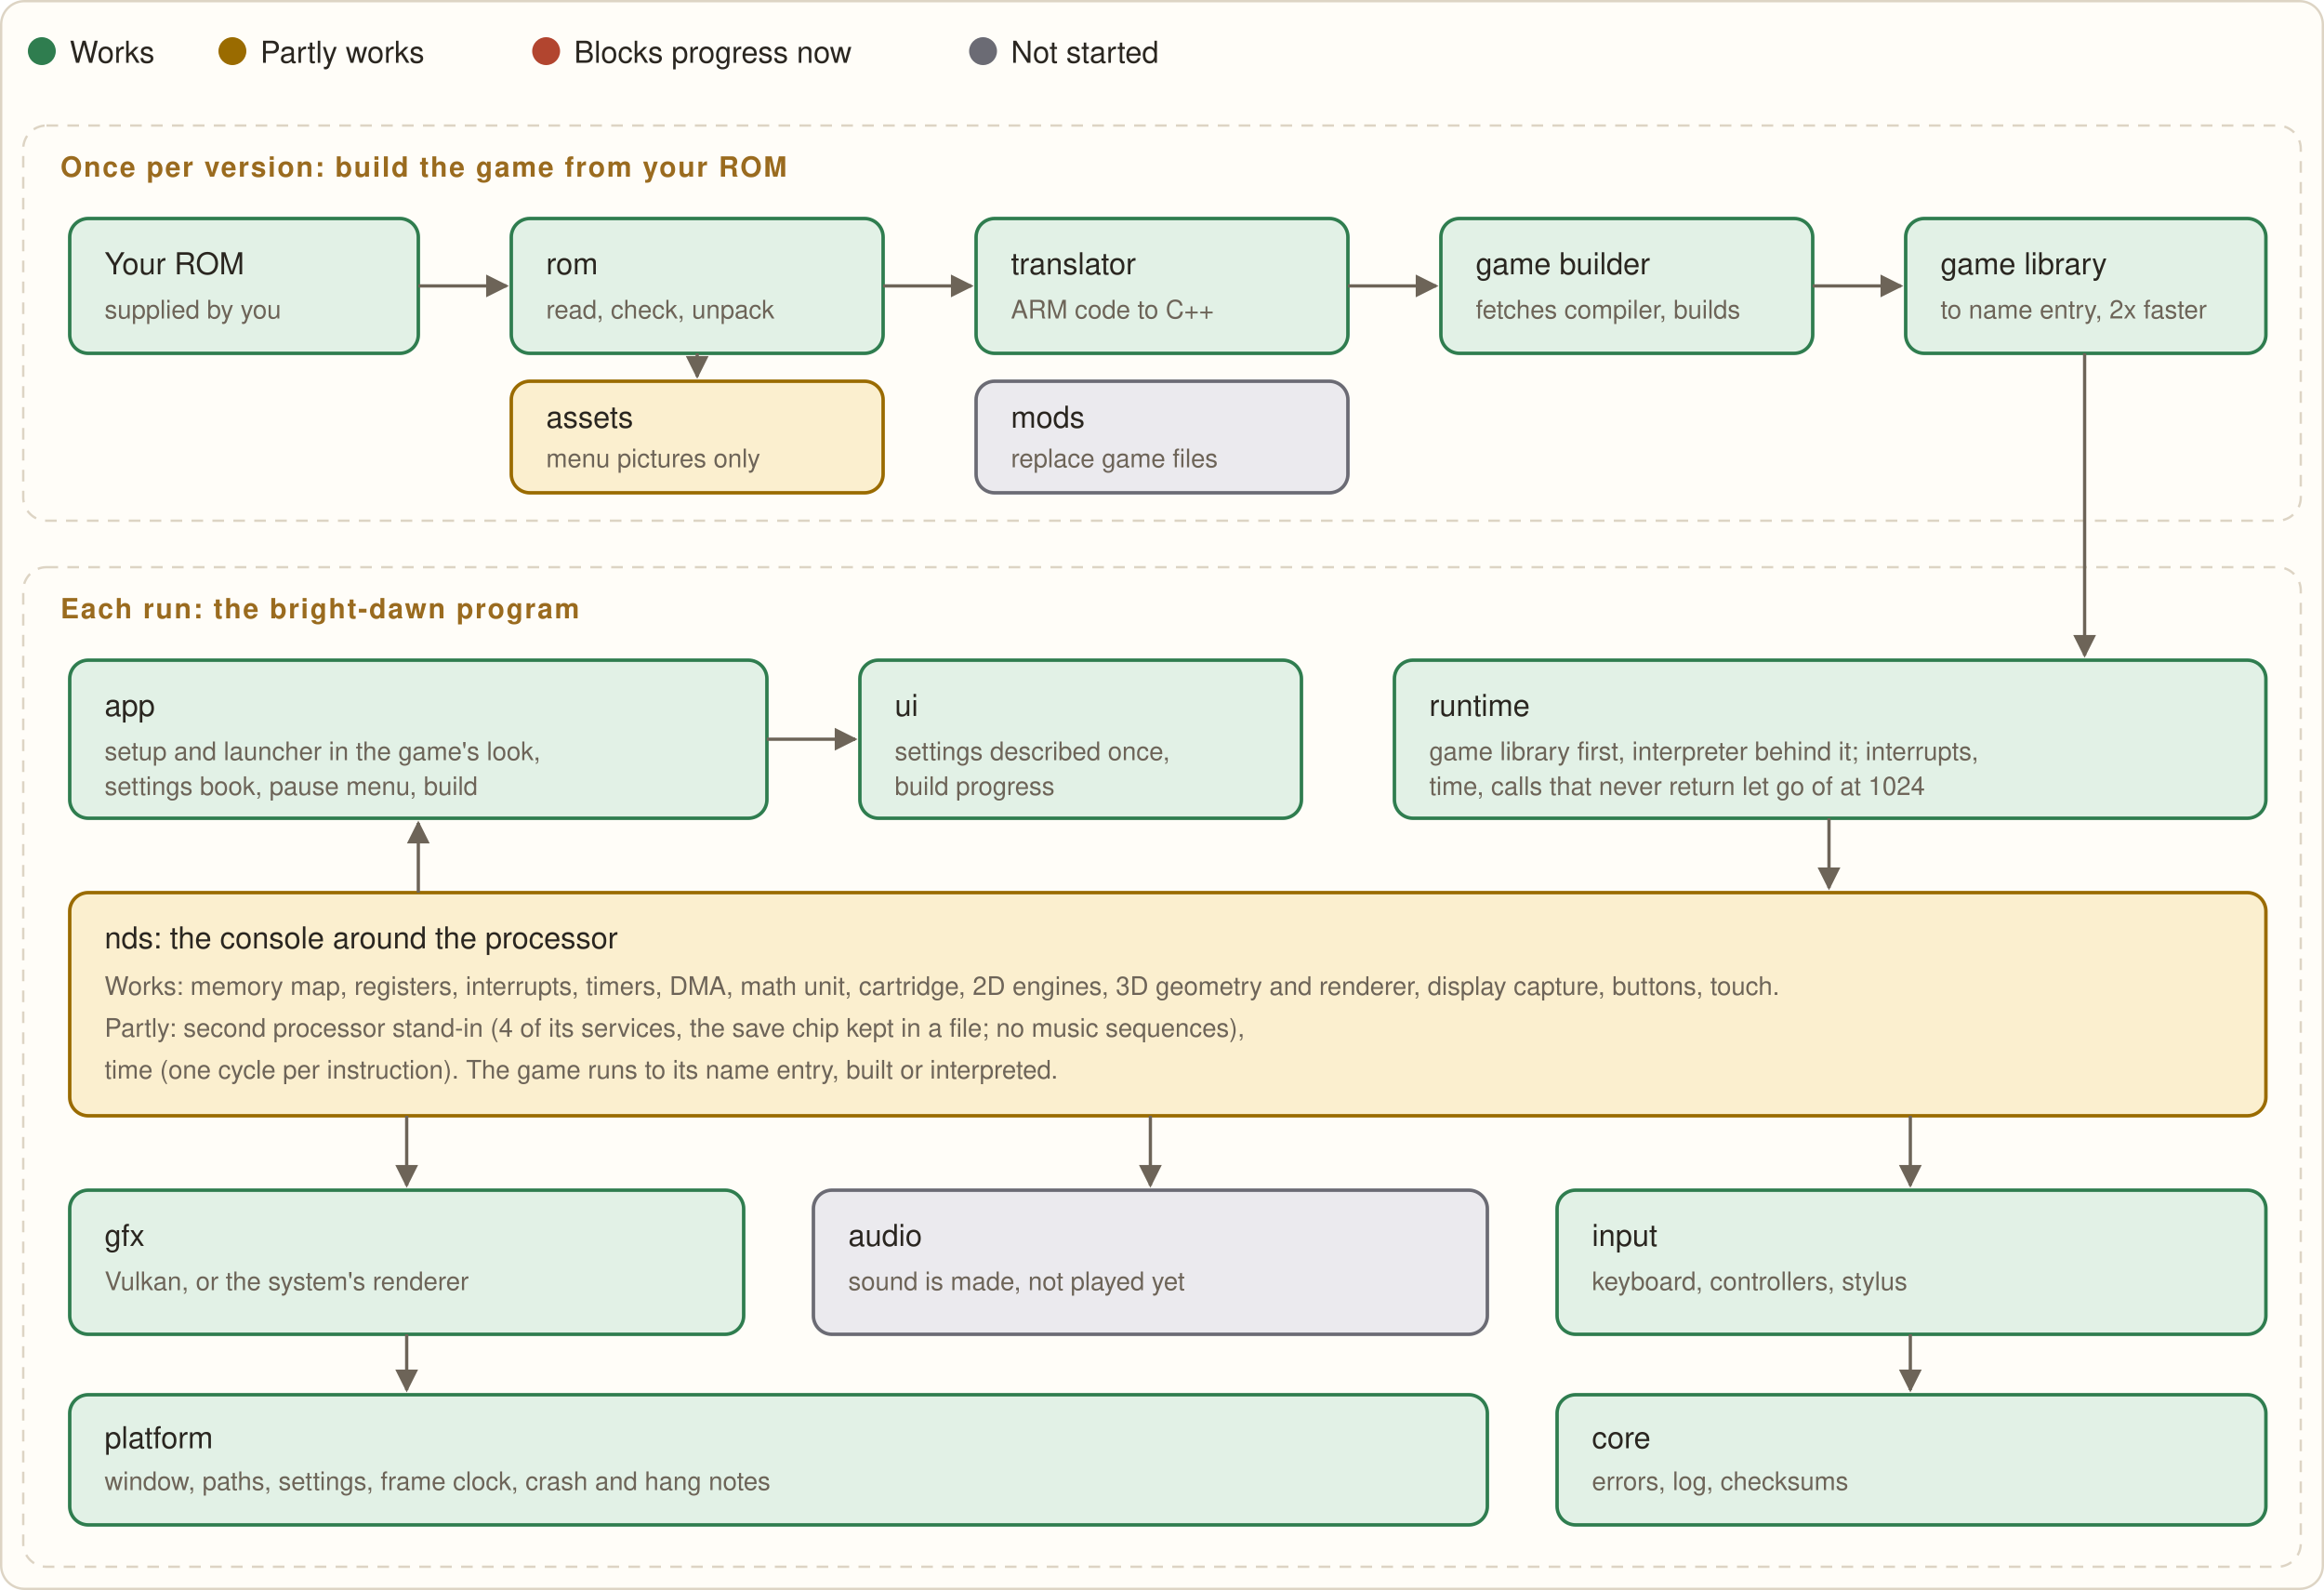
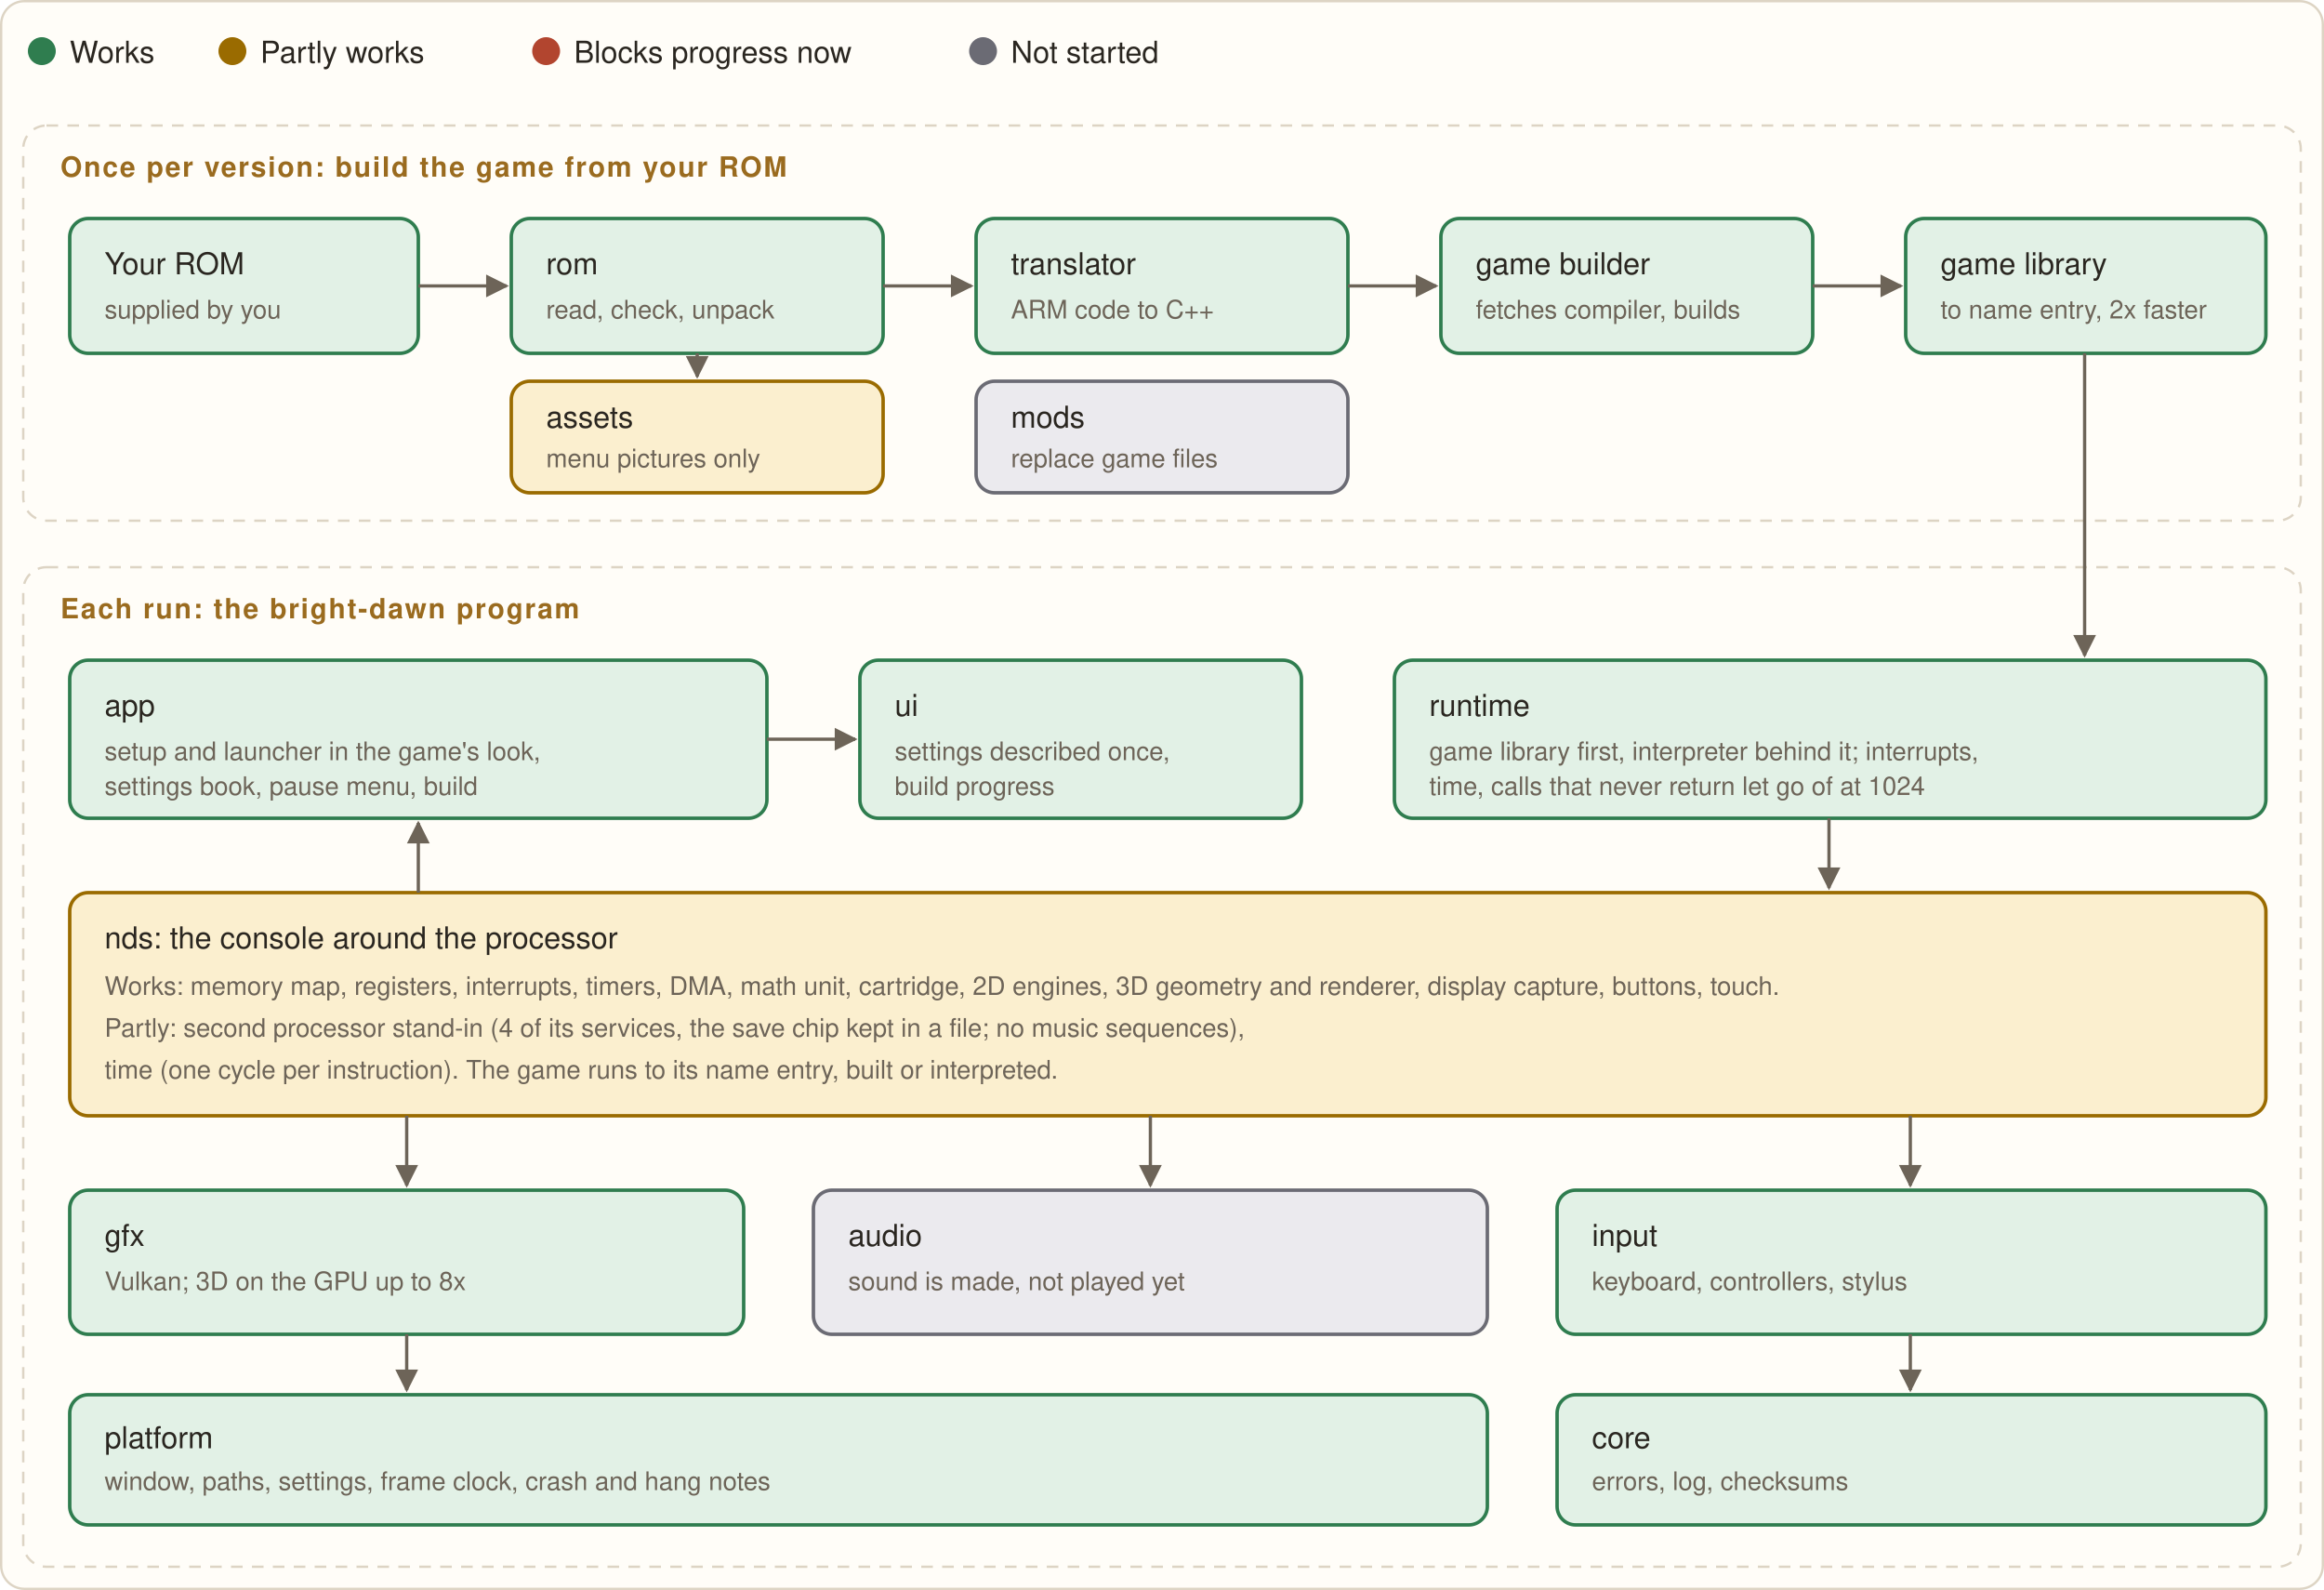
<svg xmlns="http://www.w3.org/2000/svg" viewBox="0 0 1000 684" width="1000" height="684" role="img" aria-label="Bright Dawn project map: each part and its status">
  <style>text{font:13px -apple-system,BlinkMacSystemFont,'Segoe UI',Helvetica,Arial,sans-serif}.sub{font-size:11px}.group text{font-weight:600;font-size:12px;letter-spacing:.06em;text-transform:uppercase}.group rect{fill:none;stroke-dasharray:5 4}.box rect{stroke-width:1.5}.edge{stroke-width:1.4;fill:none;marker-end:url(#arrow)}.edge.stop{stroke-dasharray:4 3}.surface{fill:#fffdf8;stroke:#ddd4c4}text{fill:#2a2620}.sub{fill:#6d6458}.group rect{stroke:#ddd4c4}.group text{fill:#9a6b1f}.edge{stroke:#6d6458}.arrow{fill:#6d6458}.edge.stop{stroke:#b2452f}.done rect{fill:#e2f1e6;stroke:#2f7d4f}.done circle{fill:#2f7d4f}.part rect{fill:#fbefcf;stroke:#9a6b00}.part circle{fill:#9a6b00}.block rect{fill:#f8e1da;stroke:#b2452f}.block circle{fill:#b2452f}.none rect{fill:#ebeaee;stroke:#6b6b74}.none circle{fill:#6b6b74}@media (prefers-color-scheme:dark){.surface{fill:#201d16;stroke:#3a3428}text{fill:#ece5d8}.sub{fill:#a89e8e}.group rect{stroke:#3a3428}.group text{fill:#d9a54a}.edge{stroke:#a89e8e}.arrow{fill:#a89e8e}.edge.stop{stroke:#f08f78}.done rect{fill:#1d3325;stroke:#7fd19c}.done circle{fill:#7fd19c}.part rect{fill:#3a3016;stroke:#e8c25e}.part circle{fill:#e8c25e}.block rect{fill:#3d2119;stroke:#f08f78}.block circle{fill:#f08f78}.none rect{fill:#2b2a30;stroke:#b3b3bd}.none circle{fill:#b3b3bd}}</style>
  <defs>
    <marker id="arrow" viewBox="0 0 10 10" refX="9" refY="5" markerWidth="7" markerHeight="7" orient="auto-start-reverse">
      <path class="arrow" d="M0,0 L10,5 L0,10 z" />
    </marker>
  </defs>
  <rect class="surface" x="0.5" y="0.5" width="999" height="683" rx="10" />
  <g class="done">
    <circle cx="18" cy="22" r="6" />
    <text x="30" y="27">Works</text>
  </g>
  <g class="part">
    <circle cx="100" cy="22" r="6" />
    <text x="112" y="27">Partly works</text>
  </g>
  <g class="block">
    <circle cx="235" cy="22" r="6" />
    <text x="247" y="27">Blocks progress now</text>
  </g>
  <g class="none">
    <circle cx="423" cy="22" r="6" />
    <text x="435" y="27">Not started</text>
  </g>
  <g transform="translate(0 44)">
    <g class="group">
      <rect x="10" y="10" width="980" height="170" rx="10" />
      <text x="26" y="32">Once per version: build the game from your ROM</text>
    </g>
    <g class="group">
      <rect x="10" y="200" width="980" height="430" rx="10" />
      <text x="26" y="222">Each run: the bright-dawn program</text>
    </g>
    <g class="box done">
      <rect x="30" y="50" width="150" height="58" rx="8" />
      <text x="45" y="74">Your ROM</text>
      <text class="sub" x="45" y="93">supplied by you</text>
    </g>
    <g class="box done">
      <rect x="220" y="50" width="160" height="58" rx="8" />
      <text x="235" y="74">rom</text>
      <text class="sub" x="235" y="93">read, check, unpack</text>
    </g>
    <g class="box done">
      <rect x="420" y="50" width="160" height="58" rx="8" />
      <text x="435" y="74">translator</text>
      <text class="sub" x="435" y="93">ARM code to C++</text>
    </g>
    <g class="box done">
      <rect x="620" y="50" width="160" height="58" rx="8" />
      <text x="635" y="74">game builder</text>
      <text class="sub" x="635" y="93">fetches compiler, builds</text>
    </g>
    <g class="box done">
      <rect x="820" y="50" width="155" height="58" rx="8" />
      <text x="835" y="74">game library</text>
      <text class="sub" x="835" y="93">to name entry, 2x faster</text>
    </g>
    <g class="box part">
      <rect x="220" y="120" width="160" height="48" rx="8" />
      <text x="235" y="140">assets</text>
      <text class="sub" x="235" y="157">menu pictures only</text>
    </g>
    <g class="box none">
      <rect x="420" y="120" width="160" height="48" rx="8" />
      <text x="435" y="140">mods</text>
      <text class="sub" x="435" y="157">replace game files</text>
    </g>
    <g class="box done">
      <rect x="30" y="240" width="300" height="68" rx="8" />
      <text x="45" y="264">app</text>
      <text class="sub" x="45" y="283">setup and launcher in the game's look,</text>
      <text class="sub" x="45" y="298">settings book, pause menu, build</text>
    </g>
    <g class="box done">
      <rect x="370" y="240" width="190" height="68" rx="8" />
      <text x="385" y="264">ui</text>
      <text class="sub" x="385" y="283">settings described once,</text>
      <text class="sub" x="385" y="298">build progress</text>
    </g>
    <g class="box done">
      <rect x="600" y="240" width="375" height="68" rx="8" />
      <text x="615" y="264">runtime</text>
      <text class="sub" x="615" y="283">game library first, interpreter behind it; interrupts,</text>
      <text class="sub" x="615" y="298">time, calls that never return let go of at 1024</text>
    </g>
    <g class="box part">
      <rect x="30" y="340" width="945" height="96" rx="8" />
      <text x="45" y="364">nds: the console around the processor</text>
      <text class="sub" x="45" y="384">Works: memory map, registers, interrupts, timers, DMA, math unit, cartridge, 2D engines, 3D geometry and renderer, display capture, buttons, touch.</text>
      <text class="sub" x="45" y="402">Partly: second processor stand-in (4 of its services, the save chip kept in a file; no music sequences),</text>
      <text class="sub" x="45" y="420">time (one cycle per instruction). The game runs to its name entry, built or interpreted.</text>
    </g>
    <g class="box done">
      <rect x="30" y="468" width="290" height="62" rx="8" />
      <text x="45" y="492">gfx</text>
-       <text class="sub" x="45" y="511">Vulkan, or the system's renderer</text>
+       <text class="sub" x="45" y="511">Vulkan; 3D on the GPU up to 8x</text>
    </g>
    <g class="box none">
      <rect x="350" y="468" width="290" height="62" rx="8" />
      <text x="365" y="492">audio</text>
      <text class="sub" x="365" y="511">sound is made, not played yet</text>
    </g>
    <g class="box done">
      <rect x="670" y="468" width="305" height="62" rx="8" />
      <text x="685" y="492">input</text>
      <text class="sub" x="685" y="511">keyboard, controllers, stylus</text>
    </g>
    <g class="box done">
      <rect x="30" y="556" width="610" height="56" rx="8" />
      <text x="45" y="579">platform</text>
      <text class="sub" x="45" y="597">window, paths, settings, frame clock, crash and hang notes</text>
    </g>
    <g class="box done">
      <rect x="670" y="556" width="305" height="56" rx="8" />
      <text x="685" y="579">core</text>
      <text class="sub" x="685" y="597">errors, log, checksums</text>
    </g>
    <path class="edge" d="M180,79 H218" />
    <path class="edge" d="M380,79 H418" />
    <path class="edge" d="M580,79 H618" />
    <path class="edge" d="M780,79 H818" />
    <path class="edge" d="M300,108 V118" />
    <path class="edge" d="M330,274 H368" />
    <path class="edge" d="M897,108 V238" />
    <path class="edge" d="M180,340 C180,330 180,320 180,310" />
    <path class="edge" d="M787,308 V338" />
    <path class="edge" d="M175,436 V466" />
    <path class="edge" d="M495,436 V466" />
    <path class="edge" d="M822,436 V466" />
    <path class="edge" d="M175,530 V554" />
    <path class="edge" d="M822,530 V554" />
  </g>
</svg>
